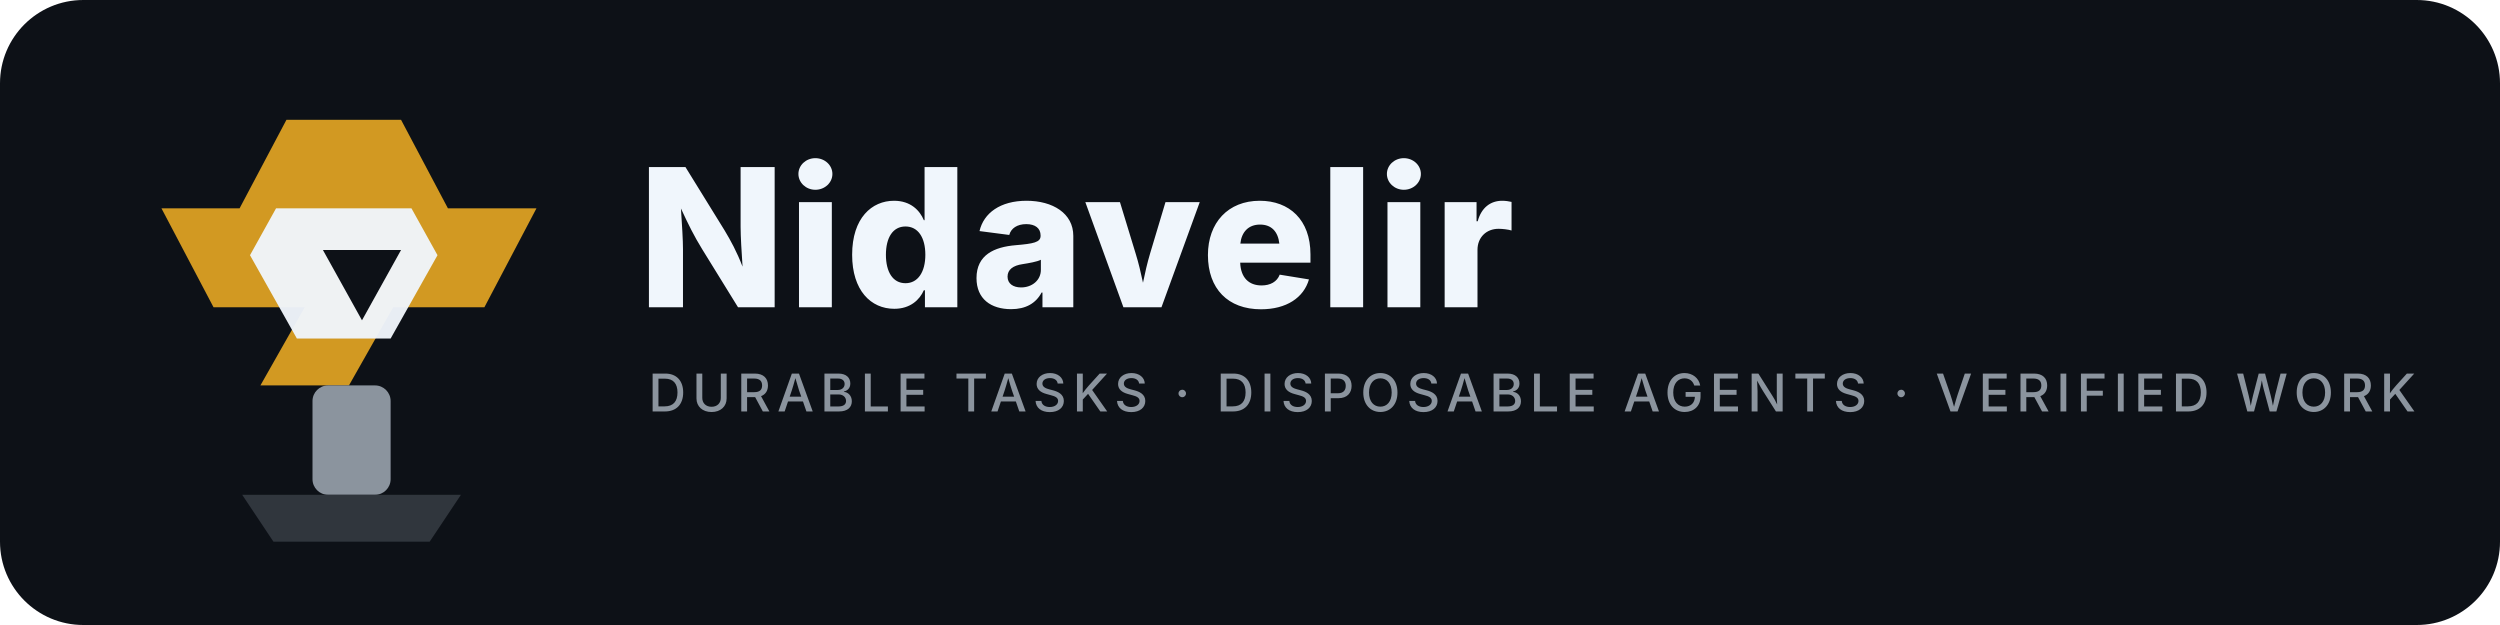
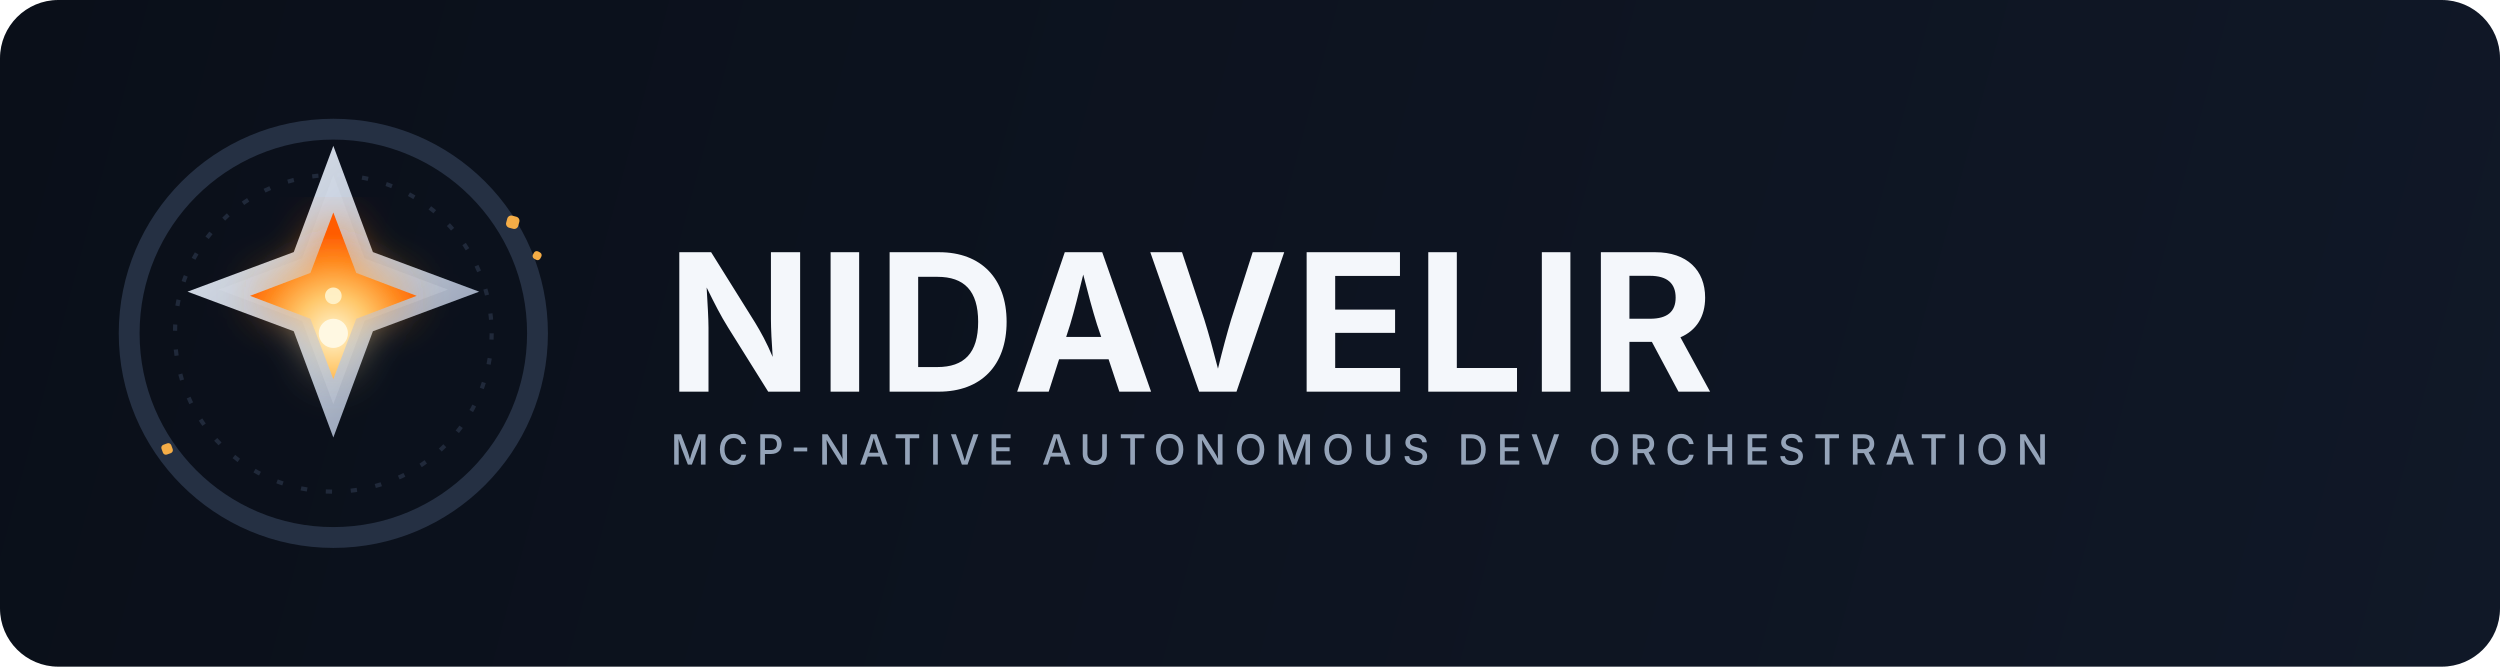
- <svg xmlns="http://www.w3.org/2000/svg" width="960" height="240" viewBox="0 0 960 240" role="img" aria-labelledby="title desc">
-   <rect width="960" height="240" rx="32" fill="#0d1117" />
-   <g transform="translate(58 46)">
-     <path d="M52 0h44l18 34h34l-20 38H93l-17 30H42l17-30H24L4 34h30z" fill="#d29922" />
-     <path d="M64 34h36l10 18-18 32H56L38 52l10-18z" fill="#f0f6fc" opacity=".96" />
-     <path d="M66 50h30l-15 27z" fill="#0d1117" />
-     <rect x="62" y="102" width="30" height="42" rx="6" fill="#8b949e" />
-     <path d="M35 144h84l-12 18H47z" fill="#30363d" />
+ <svg xmlns="http://www.w3.org/2000/svg" width="1200" height="320" viewBox="0 0 1200 320" fill="none" role="img" aria-labelledby="title desc">
+   <defs>
+     <linearGradient id="bg" x1="0" y1="0" x2="1200" y2="320" gradientUnits="userSpaceOnUse">
+       <stop stop-color="#0A0F19" />
+       <stop offset="1" stop-color="#101827" />
+     </linearGradient>
+     <linearGradient id="metal" x1="85" y1="76" x2="236" y2="233" gradientUnits="userSpaceOnUse">
+       <stop stop-color="#EDF2FA" />
+       <stop offset="0.55" stop-color="#BAC5D8" />
+       <stop offset="1" stop-color="#738099" />
+     </linearGradient>
+     <radialGradient id="ember" cx="0" cy="0" r="1" gradientUnits="userSpaceOnUse" gradientTransform="translate(160 160) rotate(90) scale(48)">
+       <stop stop-color="#FFF4CE" />
+       <stop offset="0.38" stop-color="#FFC76A" />
+       <stop offset="0.72" stop-color="#FF8A1F" />
+       <stop offset="1" stop-color="#FF5B00" />
+     </radialGradient>
+     <filter id="glow" x="95" y="95" width="130" height="130" filterUnits="userSpaceOnUse">
+       <feGaussianBlur stdDeviation="11" result="blur" />
+       <feMerge>
+         <feMergeNode in="blur" />
+         <feMergeNode in="SourceGraphic" />
+       </feMerge>
+     </filter>
+   </defs>
+   <rect width="1200" height="320" rx="28" fill="url(#bg)" />
+   <circle cx="160" cy="160" r="98" stroke="#253043" stroke-width="10" />
+   <circle cx="160" cy="160" r="76" stroke="#20293A" stroke-width="2" stroke-dasharray="3 9" />
+   <g>
+     <path d="M160 70L179 121L230 140L179 159L160 210L141 159L90 140L141 121L160 70Z" fill="url(#metal)" opacity="0.95" />
+     <path d="M160 84L175 124L215 139L175 154L160 194L145 154L105 139L145 124L160 84Z" fill="#DDE5F3" opacity="0.2" />
+     <path d="M160 102L171 131L200 142L171 153L160 182L149 153L120 142L149 131L160 102Z" fill="url(#ember)" filter="url(#glow)" />
+     <circle cx="160" cy="142" r="4" fill="#FFF4CE" opacity="0.9" />
+     <circle cx="160" cy="160" r="7" fill="#FFF8E2" />
  </g>
-   <g fill="#f0f6fc" font-family="Inter, ui-sans-serif, system-ui, -apple-system, BlinkMacSystemFont, Segoe UI, sans-serif">
-     <text x="245" y="118" font-size="74" font-weight="760" letter-spacing="1">Nidavelir</text>
-     <text x="249" y="158" font-size="20" font-weight="500" fill="#8b949e" letter-spacing="2.4">DURABLE TASKS · DISPOSABLE AGENTS · VERIFIED WORK</text>
+   <g fill="#FFB347" opacity="0.95">
+     <rect x="244" y="103" width="6" height="6" rx="2" transform="rotate(15 244 103)" />
+     <rect x="257" y="120" width="4" height="4" rx="1.5" transform="rotate(28 257 120)" />
+     <rect x="77" y="214" width="5" height="5" rx="1.5" transform="rotate(-20 77 214)" />
  </g>
+   <text x="320" y="188" fill="#F4F7FB" font-size="92" font-weight="700" letter-spacing="2.5" font-family="Inter, ui-sans-serif, system-ui, -apple-system, BlinkMacSystemFont, 'Segoe UI', sans-serif">NIDAVELIR</text>
+   <text x="322" y="223" fill="#94A3B8" font-size="20" font-weight="500" letter-spacing="4.2" font-family="Inter, ui-sans-serif, system-ui, -apple-system, BlinkMacSystemFont, 'Segoe UI', sans-serif">MCP-NATIVE AUTONOMOUS DEV ORCHESTRATION</text>
</svg>
